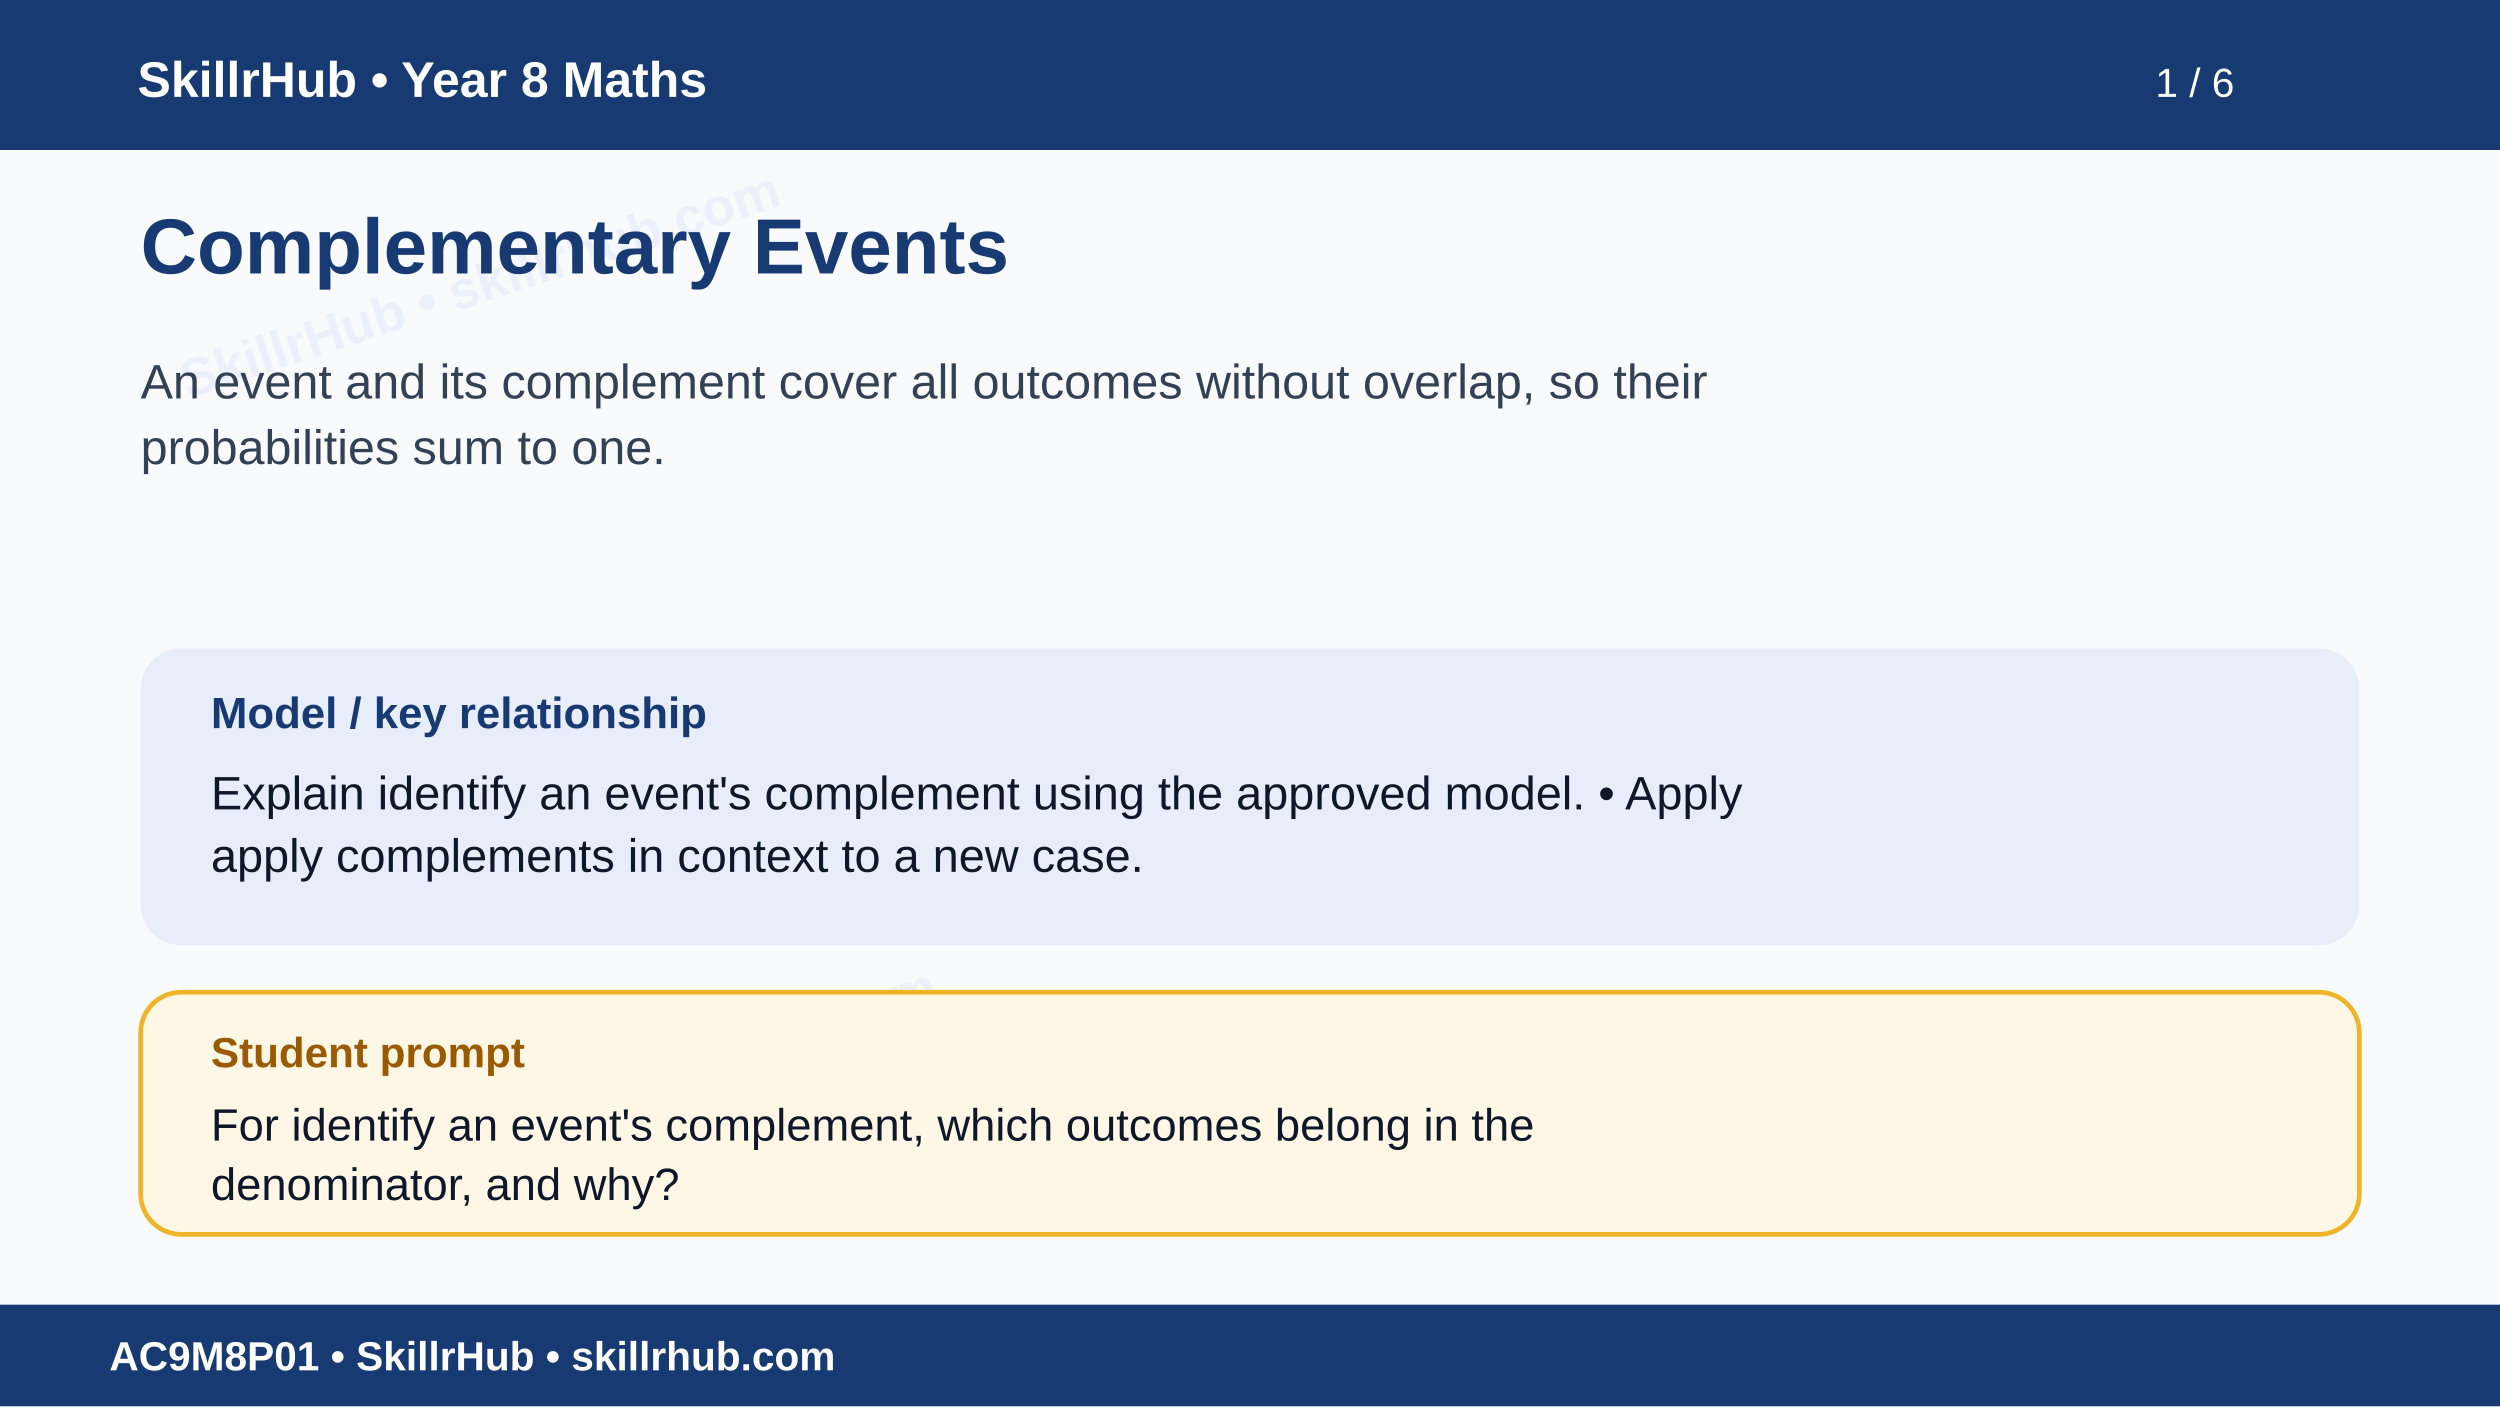
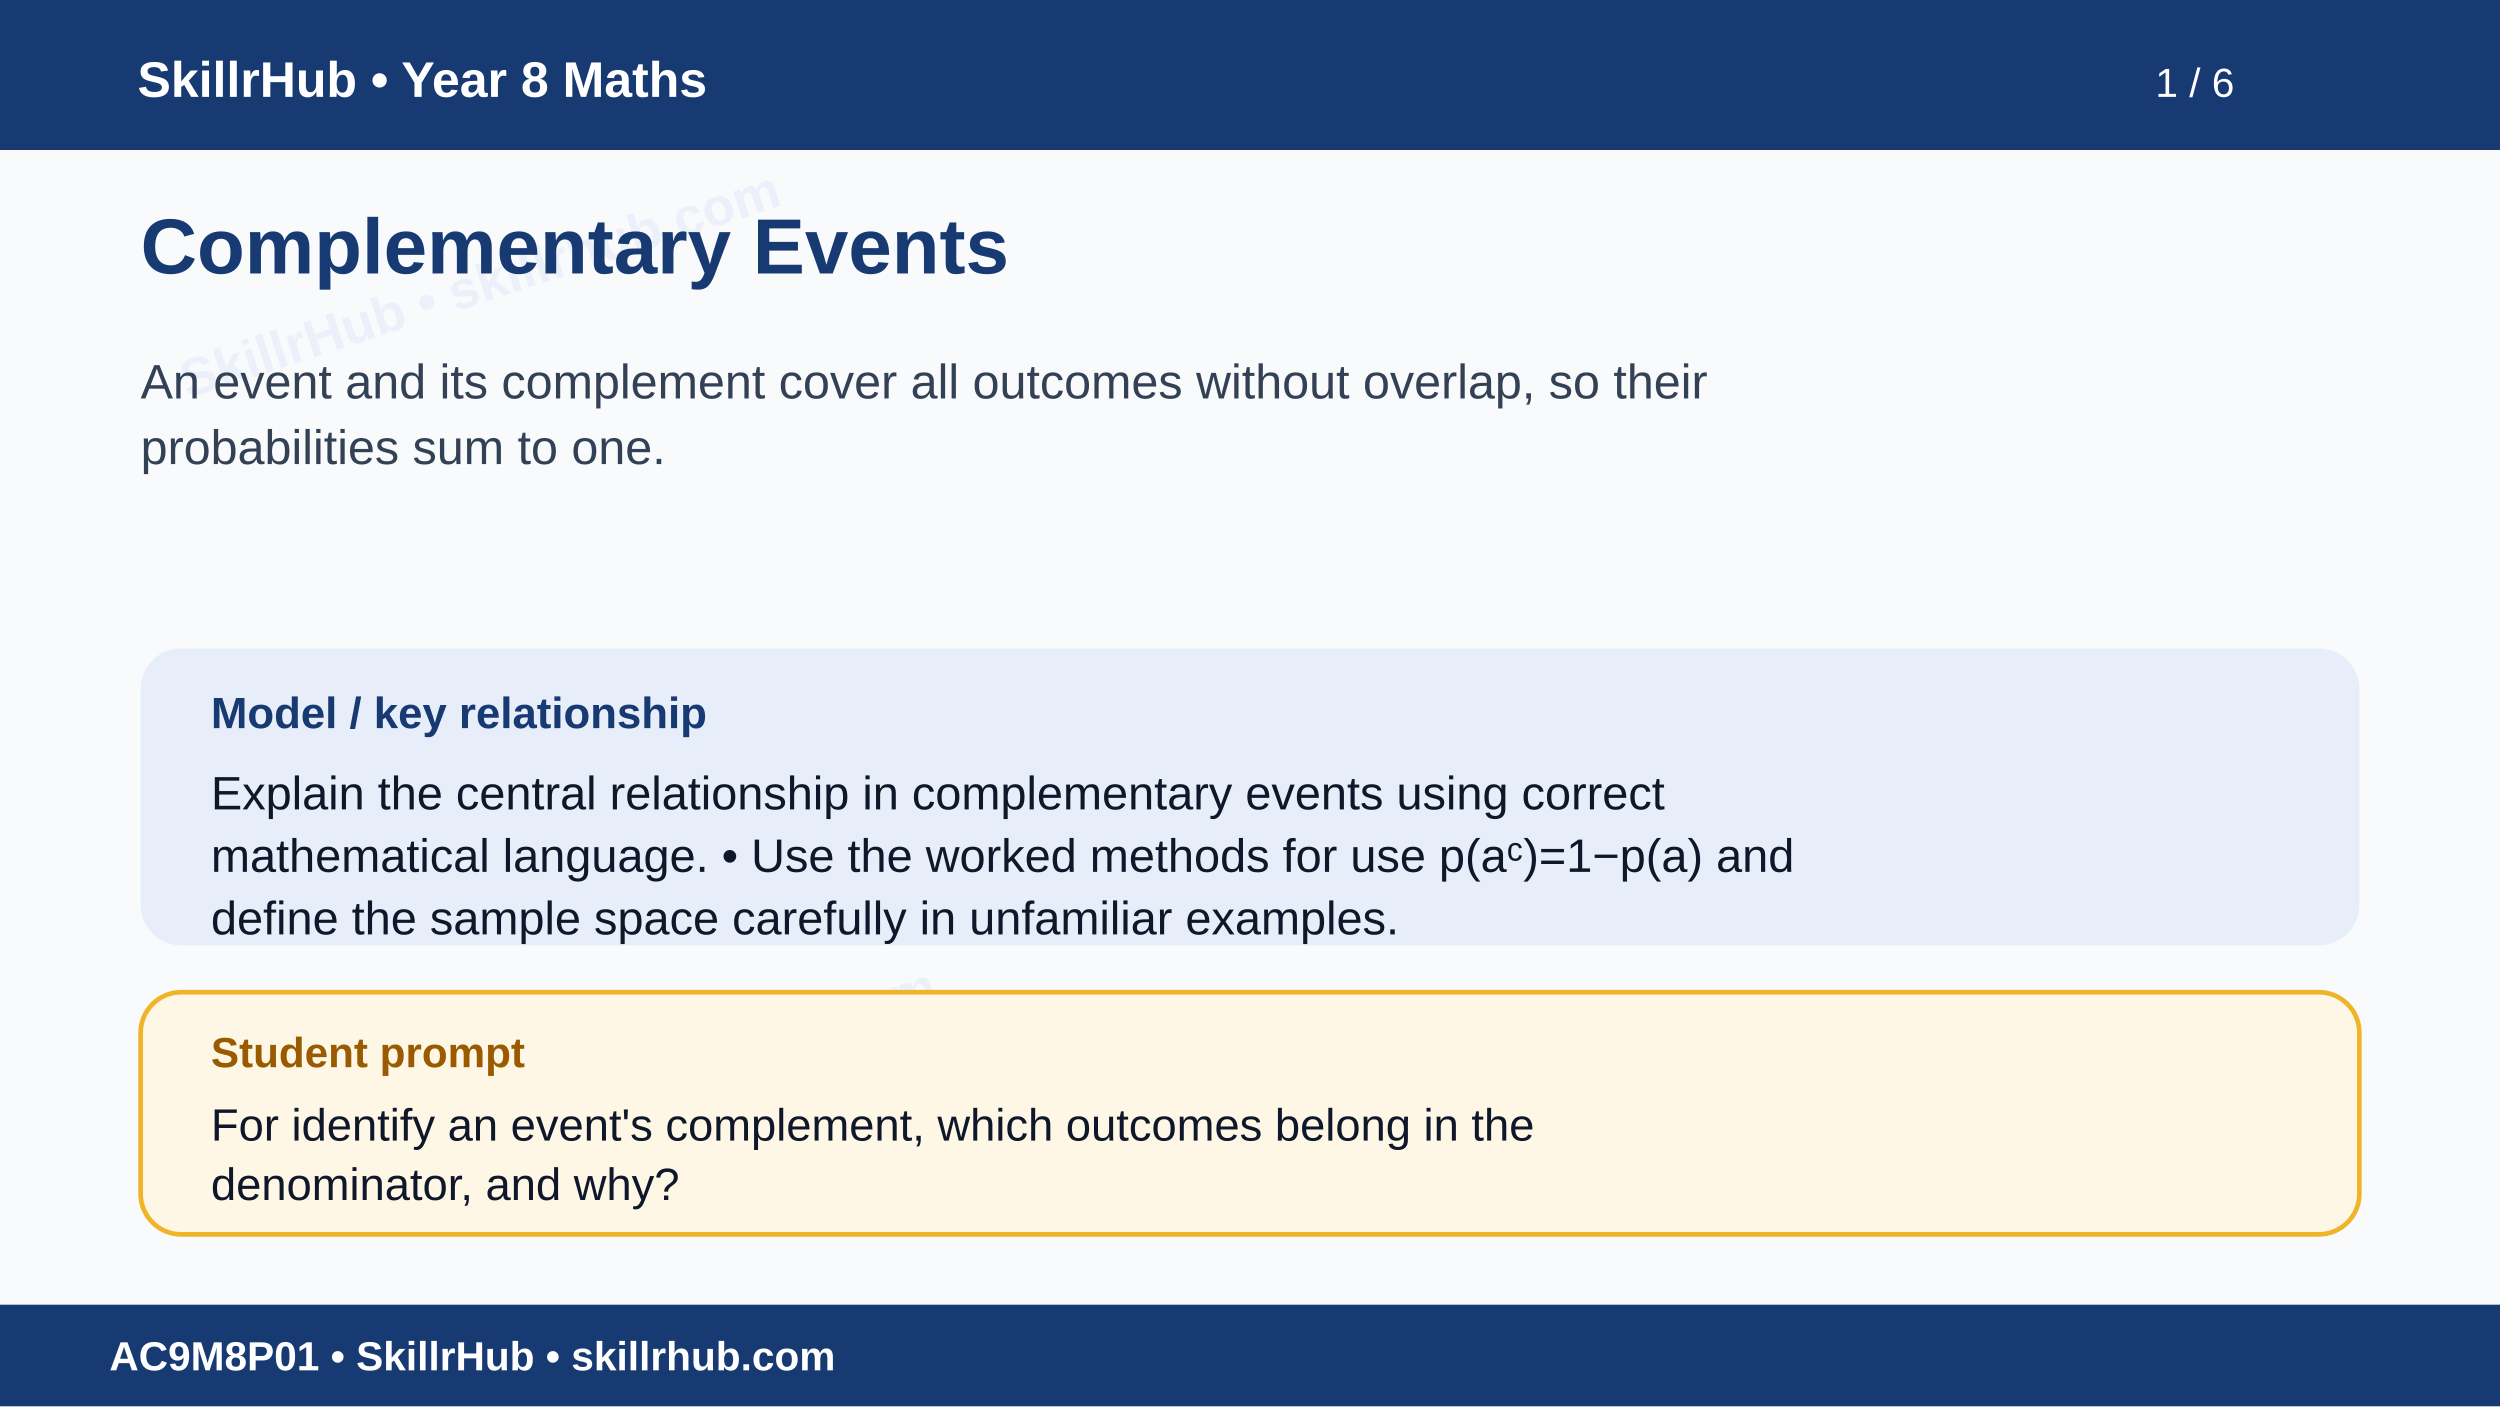
<svg xmlns="http://www.w3.org/2000/svg" width="1600" height="900" viewBox="0 0 1600 900" role="img" aria-labelledby="title desc">
  <rect width="1600" height="900" fill="#f8fafc" />
  <g opacity=".055" fill="#1d4ed8" font-family="Arial,Helvetica,sans-serif" font-size="34" font-weight="700">
    <text x="120" y="255" transform="rotate(-18 120 255)">SkillrHub • skillrhub.com</text>
    <text x="790" y="560" transform="rotate(-18 790 560)">SkillrHub • skillrhub.com</text>
    <text x="220" y="765" transform="rotate(-18 220 765)">SkillrHub • skillrhub.com</text>
  </g>
  <rect width="1600" height="96" fill="#173a72" />
  <text x="88" y="62" fill="#fff" font-family="Arial,Helvetica,sans-serif" font-size="32" font-weight="700">SkillrHub • Year 8 Maths</text>
  <text x="1430" y="62" text-anchor="end" fill="#fff" font-family="Arial,Helvetica,sans-serif" font-size="26">1 / 6</text>
  <text x="90" y="175" fill="#173a72" font-family="Arial,Helvetica,sans-serif" font-size="50" font-weight="700">Complementary Events</text>
  <text x="90" y="255" fill="#334155" font-family="Arial,Helvetica,sans-serif" font-size="31" font-weight="400">An event and its complement cover all outcomes without overlap, so their</text>
  <text x="90" y="297" fill="#334155" font-family="Arial,Helvetica,sans-serif" font-size="31" font-weight="400">probabilities sum to one.</text>
  <rect x="90" y="415" width="1420" height="190" rx="26" fill="#e8eef9" />
  <text x="135" y="466" fill="#173a72" font-family="Arial,Helvetica,sans-serif" font-size="28" font-weight="700">Model / key relationship</text>
-   <text x="135" y="518" fill="#0f172a" font-family="Arial,Helvetica,sans-serif" font-size="30" font-weight="400">Explain identify an event's complement using the approved model. • Apply</text>
-   <text x="135" y="558" fill="#0f172a" font-family="Arial,Helvetica,sans-serif" font-size="30" font-weight="400">apply complements in context to a new case.</text>
+   <text x="135" y="518" fill="#0f172a" font-family="Arial,Helvetica,sans-serif" font-size="30" font-weight="400">Explain the central relationship in complementary events using correct</text>
+   <text x="135" y="558" fill="#0f172a" font-family="Arial,Helvetica,sans-serif" font-size="30" font-weight="400">mathematical language. • Use the worked methods for use p(aᶜ)=1−p(a) and</text>
+   <text x="135" y="598" fill="#0f172a" font-family="Arial,Helvetica,sans-serif" font-size="30" font-weight="400">define the sample space carefully in unfamiliar examples.</text>
  <rect x="90" y="635" width="1420" height="155" rx="26" fill="#fff7e6" stroke="#f0b429" stroke-width="3" />
  <text x="135" y="683" fill="#9a5b00" font-family="Arial,Helvetica,sans-serif" font-size="27" font-weight="700">Student prompt</text>
  <text x="135" y="730" fill="#0f172a" font-family="Arial,Helvetica,sans-serif" font-size="29" font-weight="400">For identify an event's complement, which outcomes belong in the</text>
  <text x="135" y="768" fill="#0f172a" font-family="Arial,Helvetica,sans-serif" font-size="29" font-weight="400">denominator, and why?</text>
  <rect y="835" width="1600" height="65" fill="#173a72" />
  <text x="70" y="877" fill="#fff" font-family="Arial,Helvetica,sans-serif" font-size="26" font-weight="700">AC9M8P01 • SkillrHub • skillrhub.com</text>
</svg>
